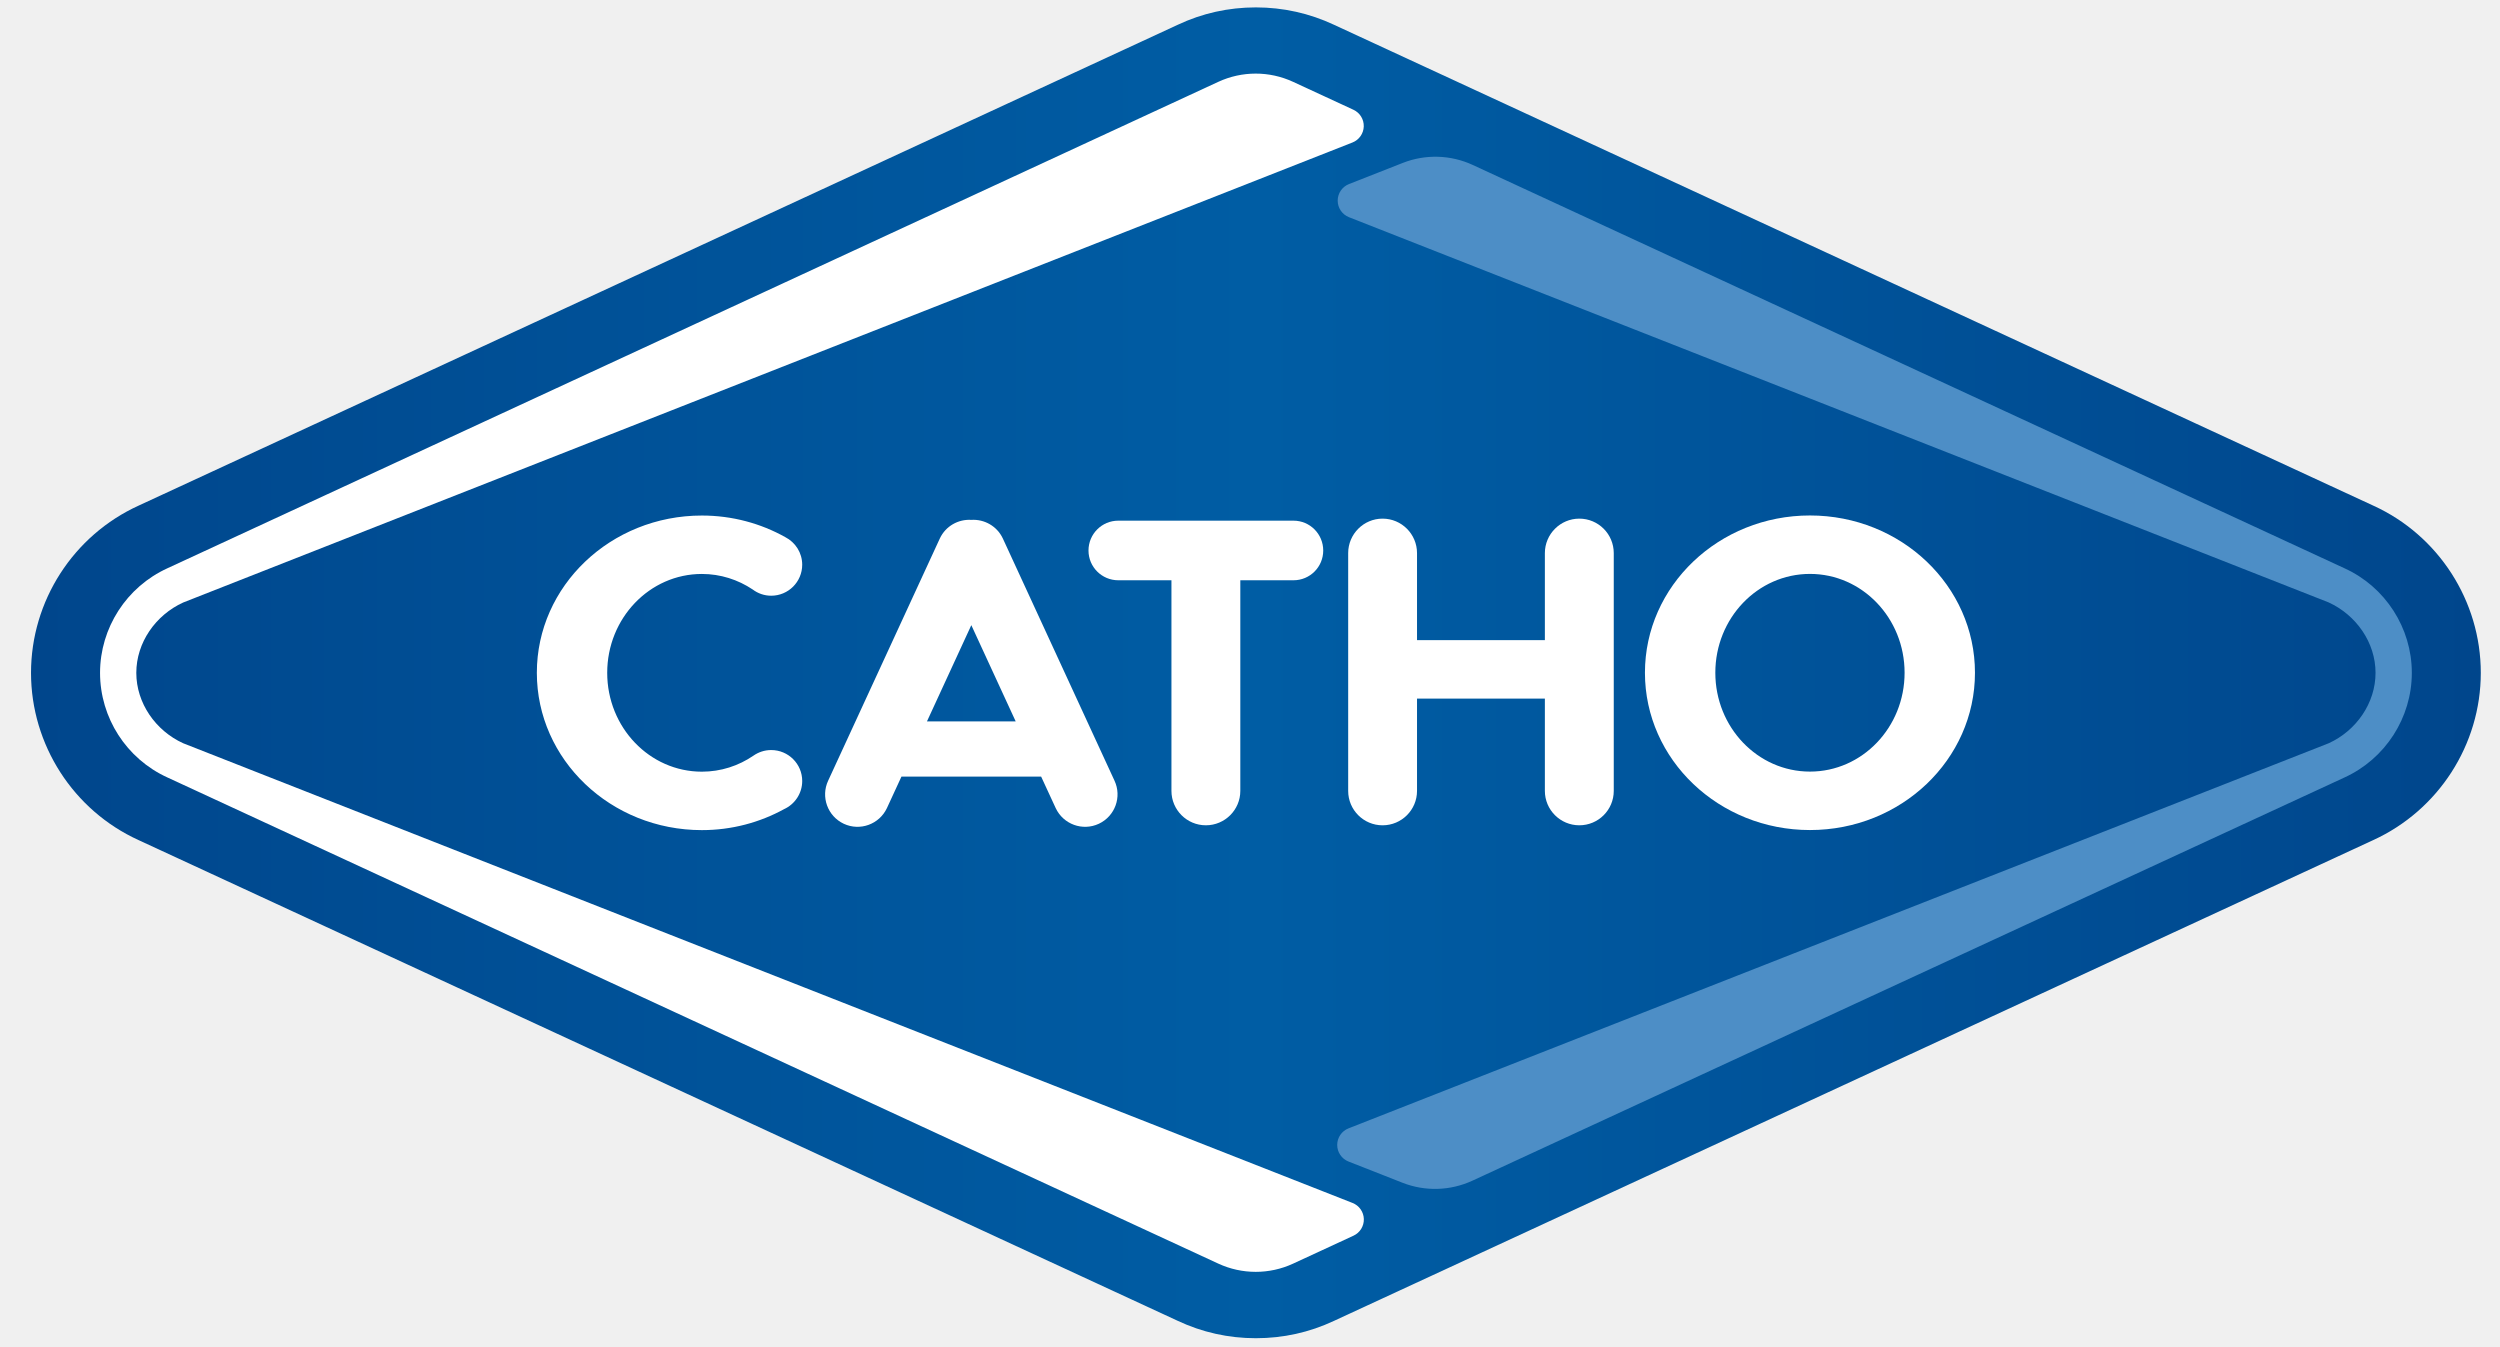
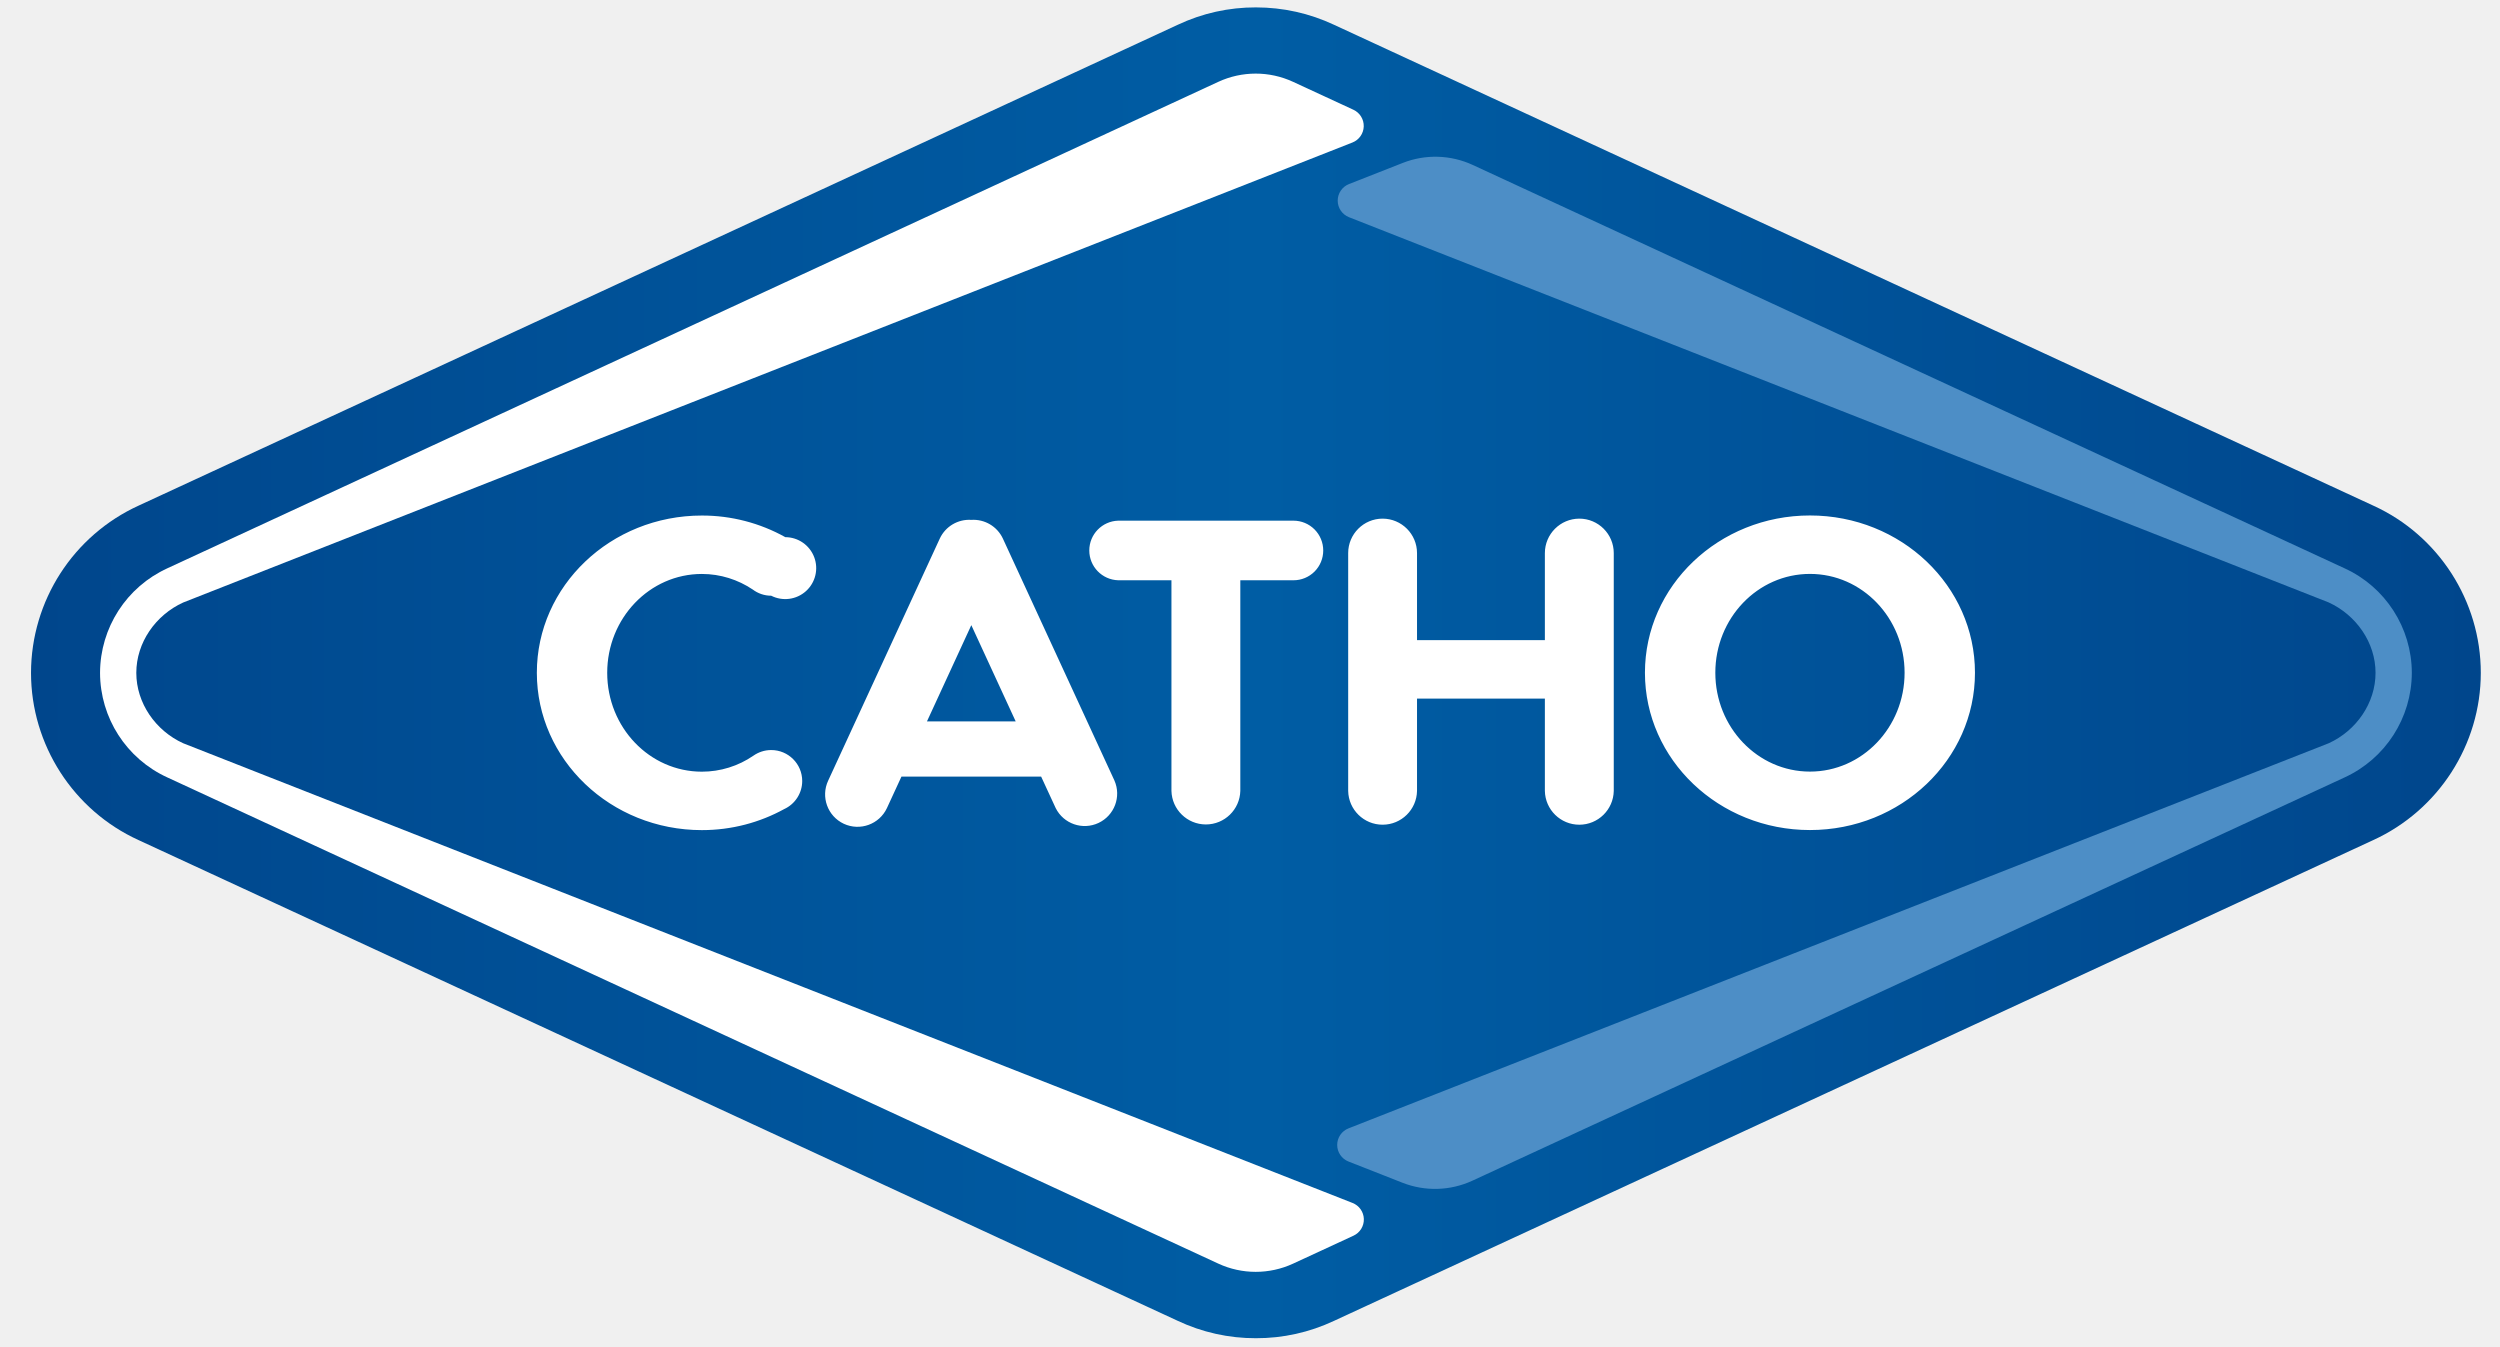
- <svg xmlns="http://www.w3.org/2000/svg" version="1.1" id="Camada_1" x="0px" y="0px" width="213px" height="114.75px" viewBox="0 0 213 114.75" enable-background="new 0 0 213 114.75" xml:space="preserve">
-   <g>
-     <g>
-       <g>
-         <linearGradient id="SVGID_1_" gradientUnits="userSpaceOnUse" x1="2.643" y1="57.323" x2="211.364" y2="57.323">
-           <stop offset="0" style="stop-color:#00468C" />
-           <stop offset="0.5" style="stop-color:#005DA4" />
-           <stop offset="1" style="stop-color:#00468C" />
-         </linearGradient>
-         <path fill="url(#SVGID_1_)" d="M106.998,114.016c-2.333,0-4.574-0.501-6.667-1.487L11.81,71.578     c-5.564-2.531-9.167-8.131-9.167-14.251c0-6.123,3.603-11.718,9.181-14.255L100.348,2.11c2.076-0.979,4.317-1.48,6.65-1.48     c2.328,0,4.567,0.502,6.662,1.482l88.534,40.963c5.564,2.528,9.17,8.127,9.17,14.252c0,6.113-3.603,11.706-9.168,14.251     l-88.549,40.964C111.564,113.521,109.326,114.016,106.998,114.016z" />
-         <path fill="#FFFFFF" d="M11.613,57.327c0-2.571,1.64-4.921,3.994-5.993c0.004-0.003,82.021-32.269,99.624-39.194     c0.565-0.223,0.943-0.76,0.961-1.367c0.018-0.606-0.328-1.166-0.879-1.421l-5.143-2.38c-2.022-0.936-4.353-0.934-6.375,0.002     C87.499,14.517,14.28,48.408,14.273,48.412C10.782,50,8.524,53.501,8.524,57.327c0,3.825,2.248,7.32,5.732,8.909     c0.966,0.448,73.333,33.919,89.541,41.423c2.02,0.936,4.355,0.938,6.375,0.003l5.148-2.382c0.551-0.255,0.897-0.814,0.879-1.421     c-0.018-0.607-0.396-1.145-0.962-1.367C70.386,84.871,32.045,69.786,15.602,63.323C13.248,62.248,11.613,59.897,11.613,57.327z" />
-         <path fill="#4D8EC6" d="M199.744,48.414c-1.459-0.674-60.262-27.882-74.264-34.359c-1.879-0.87-4.033-0.933-5.96-0.176     c-1.414,0.556-3.108,1.222-4.587,1.803c-0.58,0.229-0.962,0.788-0.962,1.412s0.382,1.184,0.962,1.412     c16.397,6.447,83.392,32.79,83.464,32.818c2.362,1.081,3.999,3.432,3.999,6.002c0,2.572-1.637,4.925-3.986,5.997     c-8.873,3.487-66.693,26.204-83.518,32.814c-0.58,0.228-0.962,0.788-0.962,1.411c-0.001,0.624,0.381,1.184,0.961,1.413     c2.069,0.815,3.485,1.371,4.603,1.81c1.926,0.756,4.077,0.691,5.955-0.177c14.137-6.536,74.295-34.35,74.295-34.35     c3.487-1.592,5.743-5.092,5.743-8.918C205.488,53.507,203.238,50.003,199.744,48.414z" />
-       </g>
-       <g>
-         <path fill="#FFFFFF" d="M154.209,43.918c-7.764,0-14.06,5.998-14.06,13.401c0,7.401,6.297,13.401,14.06,13.401     c7.765,0,14.058-6,14.058-13.401C168.268,49.916,161.974,43.918,154.209,43.918z M154.209,65.74c-4.452,0-8.063-3.77-8.063-8.421     c0-4.655,3.61-8.422,8.063-8.422c4.453,0,8.062,3.767,8.062,8.422C162.271,61.97,158.662,65.74,154.209,65.74z" />
-         <path fill="#FFFFFF" d="M110.203,44.361H95.276c-1.4,0-2.536,1.139-2.536,2.542c0,1.402,1.136,2.536,2.536,2.536h4.531v17.946     c0,1.617,1.314,2.93,2.932,2.93c1.62,0,2.936-1.313,2.936-2.93V49.439h4.529c1.406,0,2.535-1.134,2.535-2.536     C112.738,45.5,111.609,44.361,110.203,44.361z" />
-         <path fill="#FFFFFF" d="M134.558,44.188c-1.617,0-2.935,1.317-2.935,2.937v7.416h-10.893v-7.416c0-1.62-1.313-2.937-2.935-2.937     c-1.616,0-2.93,1.317-2.93,2.937v20.261c0,1.617,1.313,2.93,2.93,2.93c1.622,0,2.935-1.313,2.935-2.93V59.52h10.893v7.865     c0,1.617,1.317,2.93,2.935,2.93c1.623,0,2.934-1.313,2.934-2.93V47.124C137.491,45.504,136.181,44.188,134.558,44.188z" />
-         <path fill="#FFFFFF" d="M65.706,63.904c-0.562,0-1.081,0.178-1.509,0.475c-1.264,0.867-2.775,1.368-4.399,1.368     c-4.453,0-8.064-3.771-8.064-8.422c0-4.652,3.611-8.424,8.064-8.424c1.596,0,3.079,0.488,4.329,1.322     c0.444,0.335,0.987,0.532,1.579,0.532c1.459,0,2.642-1.183,2.642-2.641c0-1.026-0.586-1.909-1.439-2.348     c-2.088-1.168-4.516-1.842-7.11-1.842c-7.764,0-14.06,5.997-14.06,13.399s6.296,13.403,14.06,13.403     c2.553,0,4.941-0.655,7.007-1.789c0.908-0.414,1.543-1.332,1.543-2.398C68.348,65.085,67.165,63.904,65.706,63.904z" />
-         <path fill="#FFFFFF" d="M94.952,66.507L85.44,45.875c-0.5-1.059-1.583-1.651-2.684-1.582c-1.103-0.069-2.184,0.523-2.681,1.582     l-9.513,20.632c-0.649,1.38-0.056,3.027,1.326,3.677c1.383,0.648,3.027,0.048,3.677-1.332l1.24-2.688h11.899l1.242,2.688     c0.649,1.38,2.293,1.98,3.677,1.332C95.006,69.534,95.601,67.887,94.952,66.507z M78.977,61.463l3.779-8.2l3.781,8.2H78.977z" />
-       </g>
-     </g>
+ <svg xmlns="http://www.w3.org/2000/svg" width="213" height="114.75">
+   <linearGradient id="a" gradientUnits="userSpaceOnUse" x1="2.643" y1="57.323" x2="211.364" y2="57.323">
+     <stop offset="0" stop-color="#00468c" />
+     <stop offset=".5" stop-color="#005da4" />
+     <stop offset="1" stop-color="#00468c" />
+   </linearGradient>
+   <path fill="url(#a)" d="M106.998 114.016a15.52 15.52 0 0 1-6.667-1.487L11.81 71.578c-5.564-2.531-9.167-8.131-9.167-14.251a15.695 15.695 0 0 1 9.181-14.255L100.348 2.11a15.485 15.485 0 0 1 6.65-1.48c2.328 0 4.567.502 6.662 1.482l88.534 40.963c5.564 2.528 9.17 8.127 9.17 14.252 0 6.113-3.603 11.706-9.168 14.251l-88.549 40.964a15.514 15.514 0 0 1-6.649 1.474z" />
+   <path fill="#FFF" d="M11.613 57.327c0-2.571 1.64-4.921 3.994-5.993.004-.003 82.021-32.269 99.624-39.194a1.518 1.518 0 0 0 .082-2.788l-5.143-2.38a7.588 7.588 0 0 0-6.375.002L14.273 48.412a9.823 9.823 0 0 0-5.749 8.915 9.813 9.813 0 0 0 5.732 8.909c.966.448 73.333 33.919 89.541 41.423a7.591 7.591 0 0 0 6.375.003l5.148-2.382a1.516 1.516 0 0 0-.083-2.788C70.386 84.871 32.045 69.786 15.602 63.323c-2.354-1.075-3.989-3.426-3.989-5.996z" />
+   <path fill="#4D8EC6" d="M199.744 48.414c-1.459-.674-60.262-27.882-74.264-34.359a7.586 7.586 0 0 0-5.96-.176l-4.587 1.803a1.518 1.518 0 0 0 0 2.824l83.464 32.818c2.362 1.081 3.999 3.432 3.999 6.002 0 2.572-1.637 4.925-3.986 5.997l-83.518 32.814a1.517 1.517 0 0 0-.001 2.824c2.069.815 3.485 1.371 4.603 1.81a7.587 7.587 0 0 0 5.955-.177l74.295-34.35a9.833 9.833 0 0 0 5.743-8.918 9.815 9.815 0 0 0-5.743-8.912z" />
+   <g fill="#FFF">
+     <path d="M154.209 43.918c-7.764 0-14.06 5.998-14.06 13.401 0 7.401 6.297 13.401 14.06 13.401 7.765 0 14.058-6 14.058-13.401.001-7.403-6.293-13.401-14.058-13.401zm0 21.822c-4.452 0-8.063-3.77-8.063-8.421 0-4.655 3.61-8.422 8.063-8.422 4.453 0 8.062 3.767 8.062 8.422 0 4.651-3.609 8.421-8.062 8.421zM110.203 44.361H95.276a2.54 2.54 0 0 0 0 5.078h4.531v17.946a2.935 2.935 0 0 0 5.868 0V49.439h4.529a2.53 2.53 0 0 0 2.535-2.536 2.537 2.537 0 0 0-2.536-2.542zM134.558 44.188a2.94 2.94 0 0 0-2.935 2.937v7.416H120.73v-7.416a2.937 2.937 0 0 0-2.935-2.937 2.936 2.936 0 0 0-2.93 2.937v20.261a2.933 2.933 0 0 0 5.865 0V59.52h10.893v7.865a2.935 2.935 0 0 0 5.869 0V47.124a2.935 2.935 0 0 0-2.934-2.936zM65.706 63.904c-.562 0-1.081.178-1.509.475a7.742 7.742 0 0 1-4.399 1.368c-4.453 0-8.064-3.771-8.064-8.422 0-4.652 3.611-8.424 8.064-8.424 1.596 0 3.079.488 4.329 1.322.444.335.987.532 1.579.532a2.638 2.638 0 1 0 1.203-4.989 14.529 14.529 0 0 0-7.11-1.842c-7.764 0-14.06 5.997-14.06 13.399s6.296 13.403 14.06 13.403c2.553 0 4.941-.655 7.007-1.789a2.637 2.637 0 0 0 1.543-2.398 2.64 2.64 0 0 0-2.643-2.635zM94.952 66.507L85.44 45.875a2.773 2.773 0 0 0-2.684-1.582 2.764 2.764 0 0 0-2.681 1.582l-9.513 20.632a2.764 2.764 0 0 0 1.326 3.677 2.769 2.769 0 0 0 3.677-1.332l1.24-2.688h11.899l1.242 2.688a2.765 2.765 0 0 0 5.006-2.345zm-15.975-5.044l3.779-8.2 3.781 8.2h-7.56z" />
  </g>
</svg>
